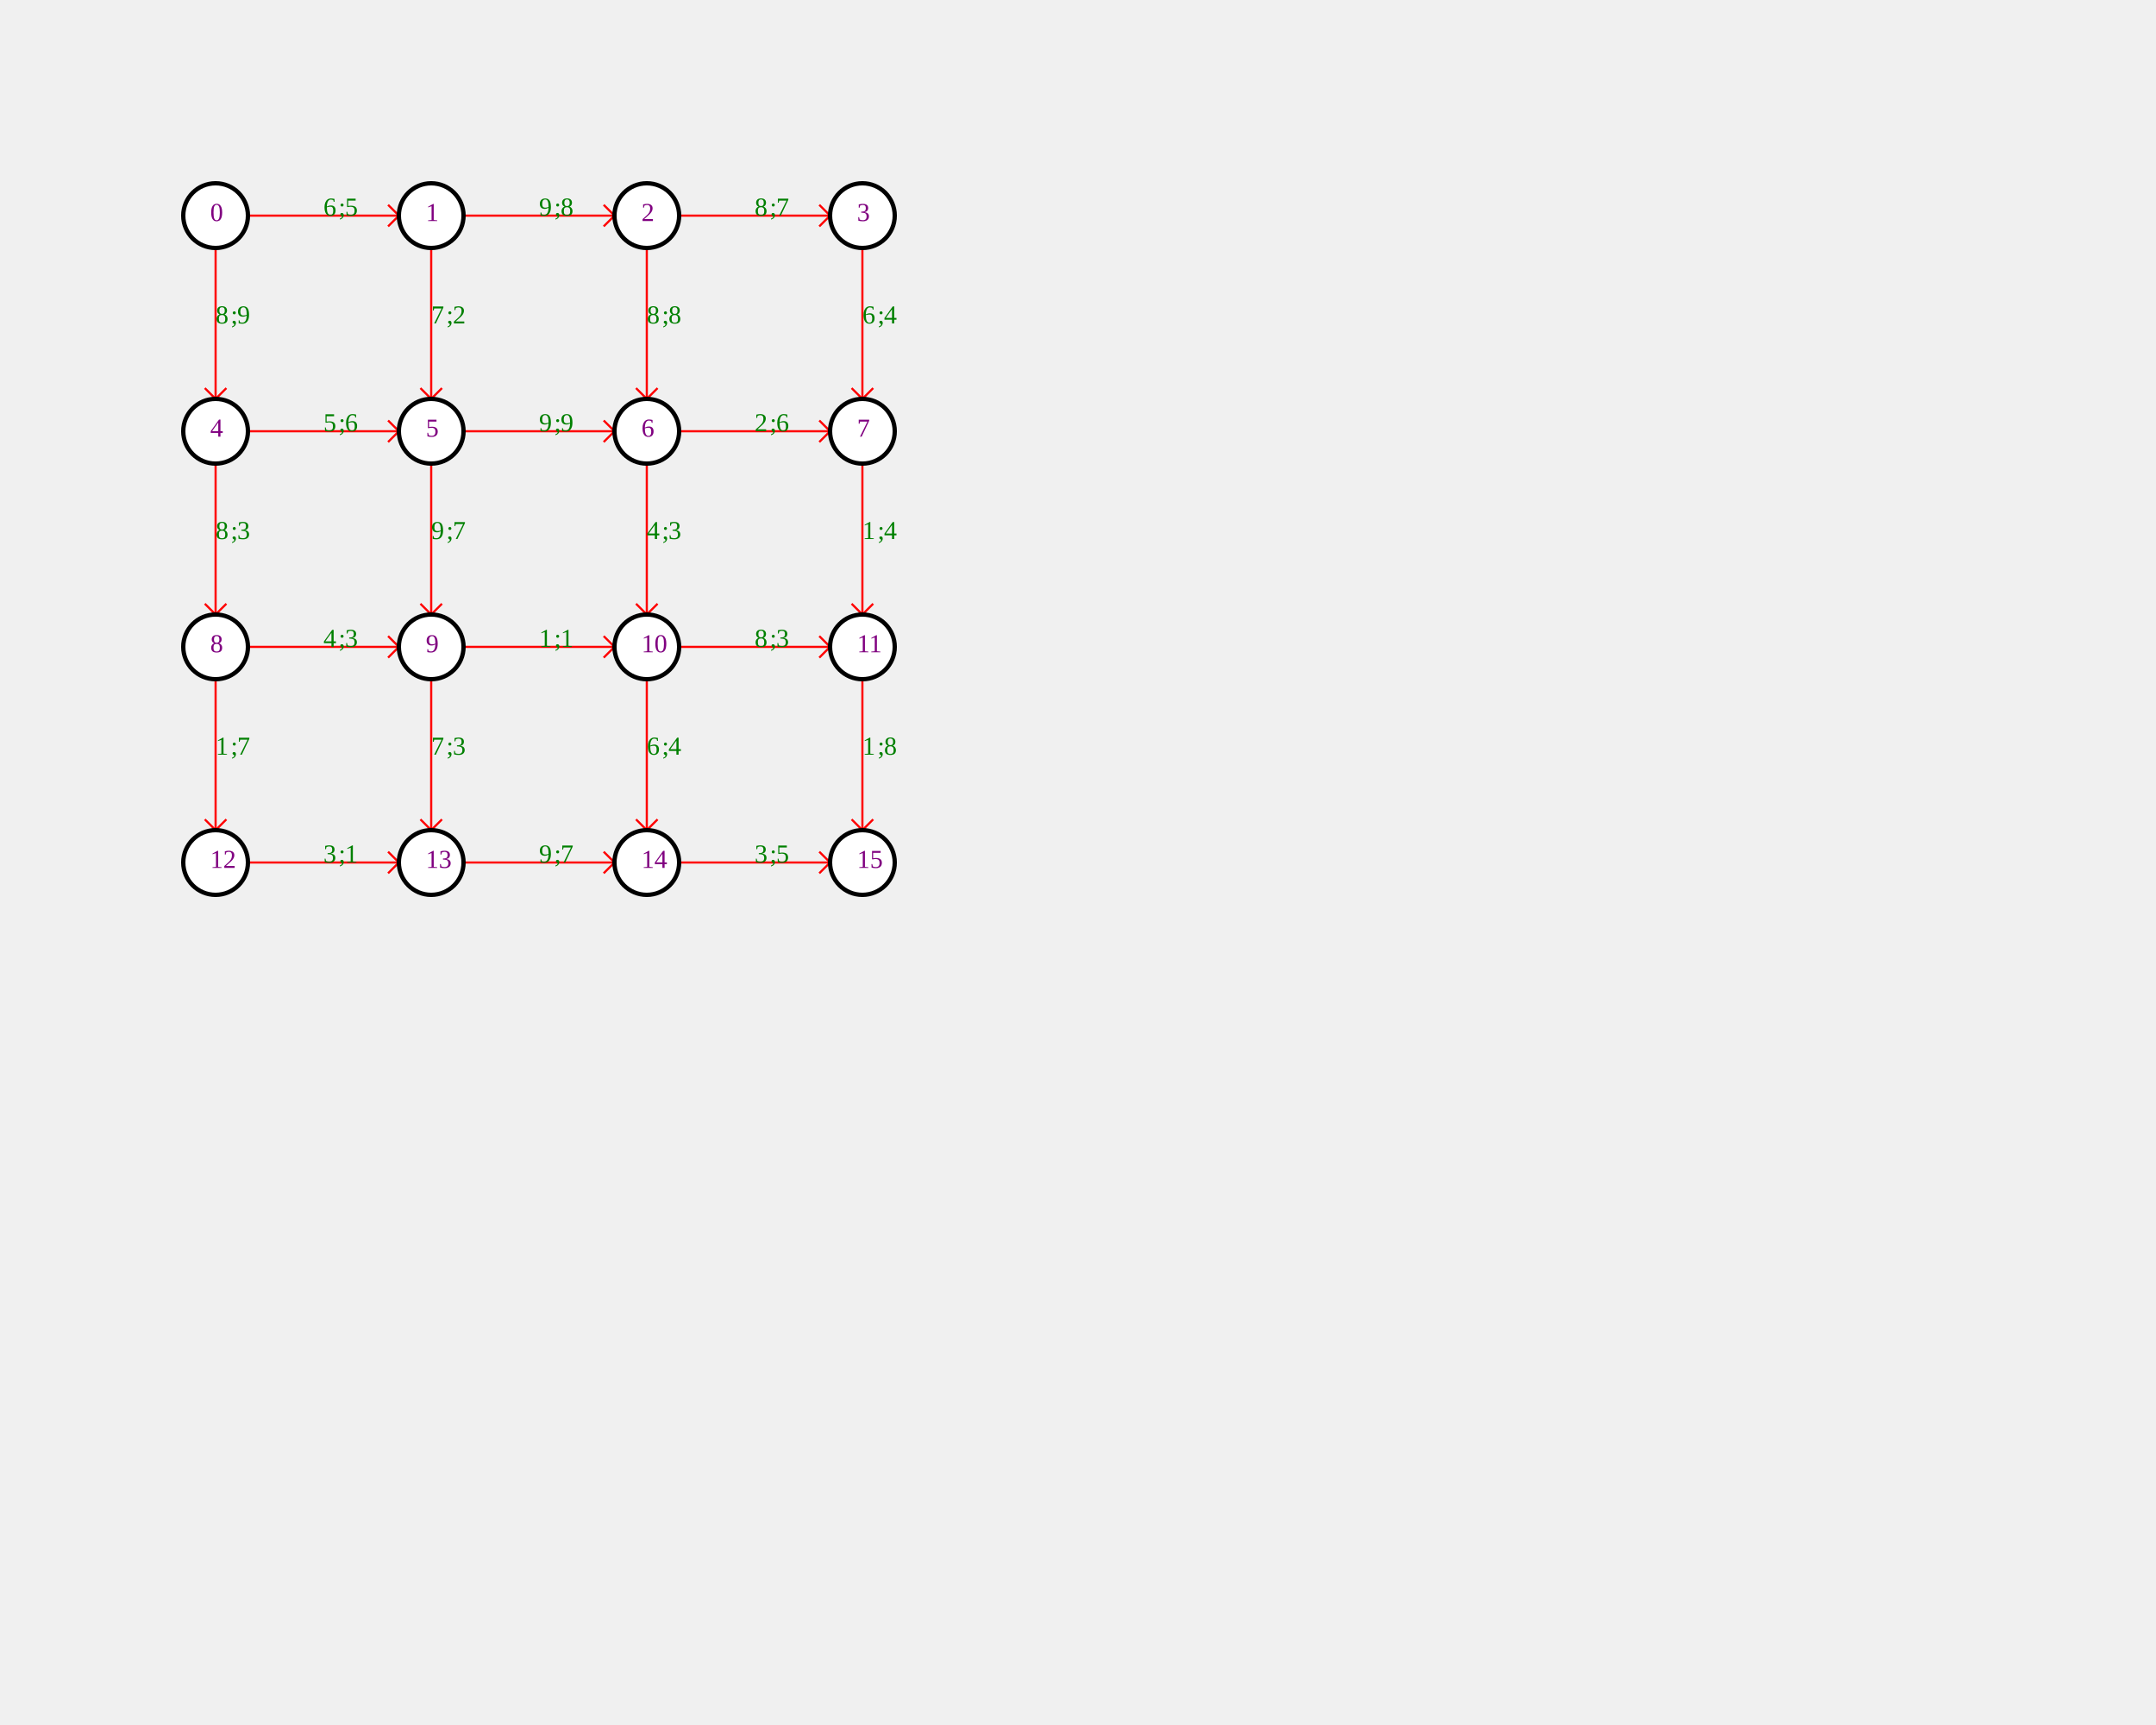
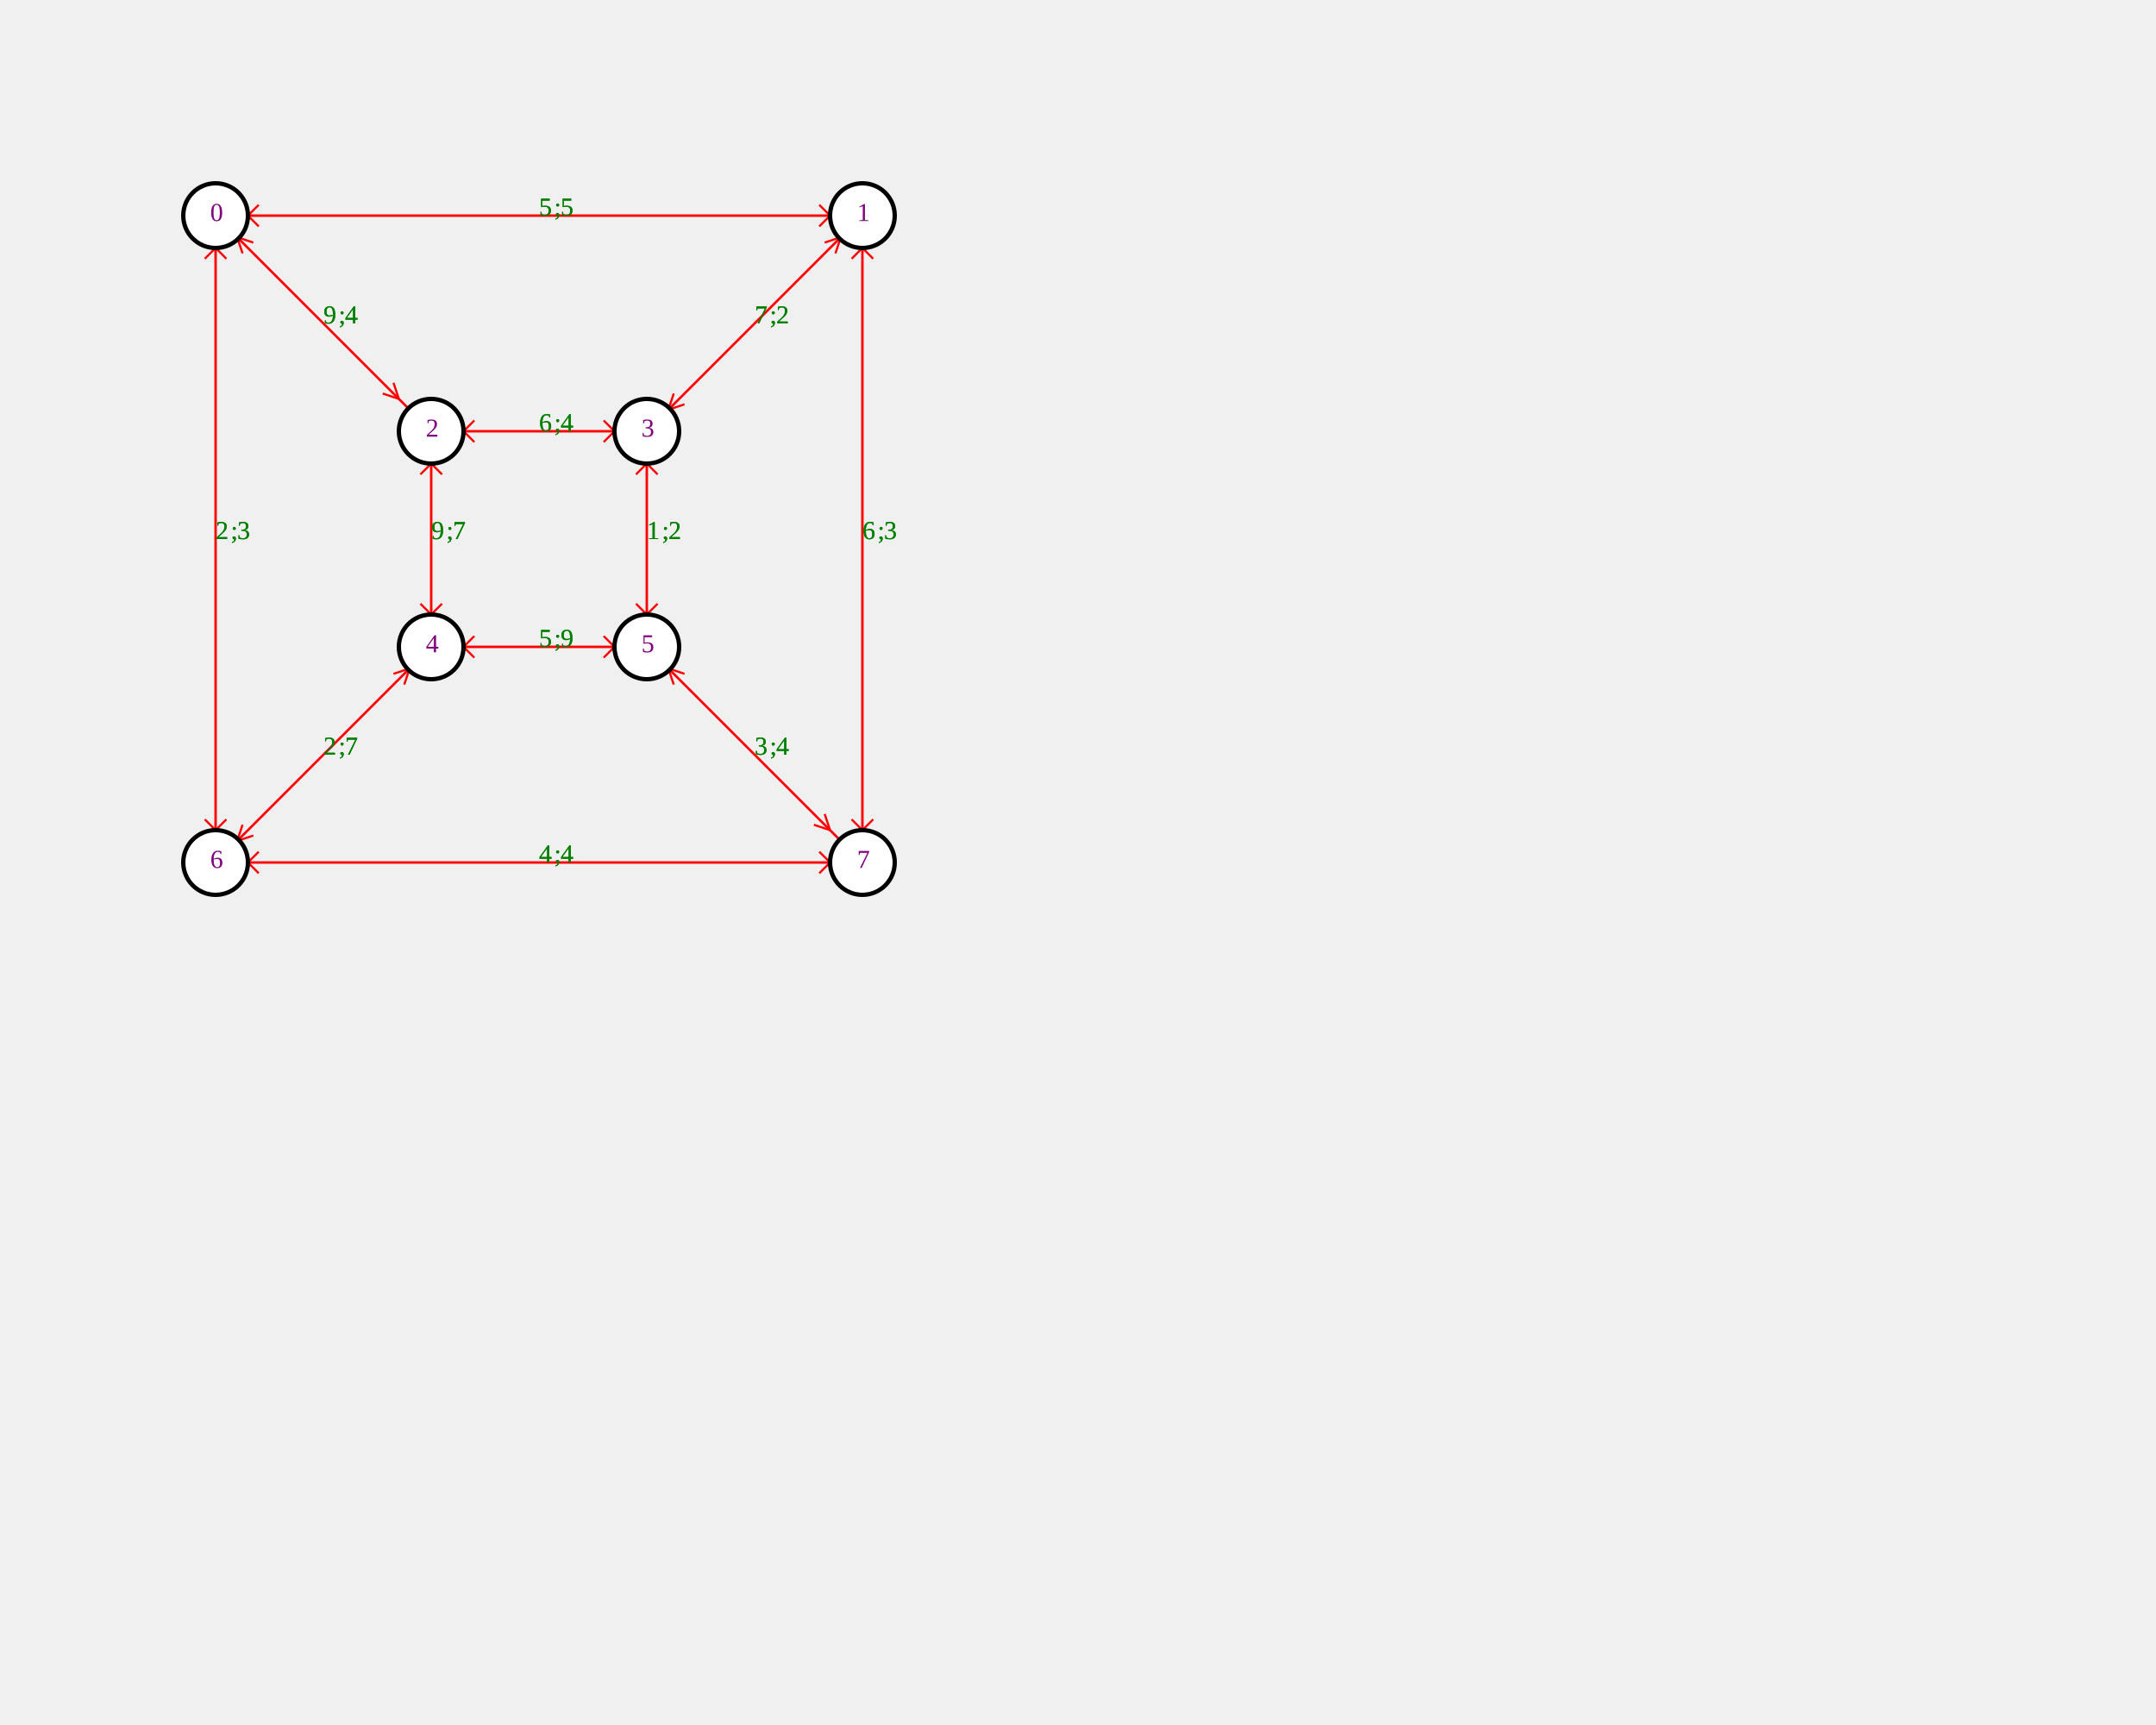
<svg xmlns="http://www.w3.org/2000/svg" version="1.1" width="1000" height="800">
-   <line x1="100" y1="100" x2="200" y2="100" stroke="red" />
-   <line x1="185" y1="100" x2="180" y2="105" stroke="red" />
-   <line x1="185" y1="100" x2="180" y2="95" stroke="red" />
-   <text x="150" y="100" fill="green">6</text>
-   <text x="157" y="100" fill="green">;</text>
-   <text x="160" y="100" fill="green">5</text>
-   <line x1="200" y1="100" x2="300" y2="100" stroke="red" />
-   <line x1="285" y1="100" x2="280" y2="105" stroke="red" />
-   <line x1="285" y1="100" x2="280" y2="95" stroke="red" />
-   <text x="250" y="100" fill="green">9</text>
-   <text x="257" y="100" fill="green">;</text>
-   <text x="260" y="100" fill="green">8</text>
-   <line x1="300" y1="100" x2="400" y2="100" stroke="red" />
+   <line x1="100" y1="100" x2="400" y2="100" stroke="red" />
  <line x1="385" y1="100" x2="380" y2="105" stroke="red" />
  <line x1="385" y1="100" x2="380" y2="95" stroke="red" />
-   <text x="350" y="100" fill="green">8</text>
-   <text x="357" y="100" fill="green">;</text>
-   <text x="360" y="100" fill="green">7</text>
-   <line x1="100" y1="200" x2="200" y2="200" stroke="red" />
-   <line x1="185" y1="200" x2="180" y2="205" stroke="red" />
-   <line x1="185" y1="200" x2="180" y2="195" stroke="red" />
-   <text x="150" y="200" fill="green">5</text>
-   <text x="157" y="200" fill="green">;</text>
-   <text x="160" y="200" fill="green">6</text>
+   <text x="250" y="100" fill="green">5</text>
+   <text x="257" y="100" fill="green">;</text>
+   <text x="260" y="100" fill="green">5</text>
+   <line x1="100" y1="100" x2="100" y2="400" stroke="red" />
+   <line x1="100" y1="385" x2="95" y2="380" stroke="red" />
+   <line x1="100" y1="385" x2="105" y2="380" stroke="red" />
+   <text x="100" y="250" fill="green">2</text>
+   <text x="107" y="250" fill="green">;</text>
+   <text x="110" y="250" fill="green">3</text>
+   <line x1="100" y1="100" x2="200" y2="200" stroke="red" />
+   <line x1="185" y1="185" x2="182.5" y2="177.5" stroke="red" />
+   <line x1="185" y1="185" x2="177.5" y2="182.5" stroke="red" />
+   <text x="150" y="150" fill="green">9</text>
+   <text x="157" y="150" fill="green">;</text>
+   <text x="160" y="150" fill="green">4</text>
  <line x1="200" y1="200" x2="300" y2="200" stroke="red" />
  <line x1="285" y1="200" x2="280" y2="205" stroke="red" />
  <line x1="285" y1="200" x2="280" y2="195" stroke="red" />
-   <text x="250" y="200" fill="green">9</text>
+   <text x="250" y="200" fill="green">6</text>
  <text x="257" y="200" fill="green">;</text>
-   <text x="260" y="200" fill="green">9</text>
-   <line x1="300" y1="200" x2="400" y2="200" stroke="red" />
-   <line x1="385" y1="200" x2="380" y2="205" stroke="red" />
-   <line x1="385" y1="200" x2="380" y2="195" stroke="red" />
-   <text x="350" y="200" fill="green">2</text>
-   <text x="357" y="200" fill="green">;</text>
-   <text x="360" y="200" fill="green">6</text>
-   <line x1="100" y1="300" x2="200" y2="300" stroke="red" />
-   <line x1="185" y1="300" x2="180" y2="305" stroke="red" />
-   <line x1="185" y1="300" x2="180" y2="295" stroke="red" />
-   <text x="150" y="300" fill="green">4</text>
-   <text x="157" y="300" fill="green">;</text>
-   <text x="160" y="300" fill="green">3</text>
-   <line x1="200" y1="300" x2="300" y2="300" stroke="red" />
-   <line x1="285" y1="300" x2="280" y2="305" stroke="red" />
-   <line x1="285" y1="300" x2="280" y2="295" stroke="red" />
-   <text x="250" y="300" fill="green">1</text>
-   <text x="257" y="300" fill="green">;</text>
-   <text x="260" y="300" fill="green">1</text>
-   <line x1="300" y1="300" x2="400" y2="300" stroke="red" />
-   <line x1="385" y1="300" x2="380" y2="305" stroke="red" />
-   <line x1="385" y1="300" x2="380" y2="295" stroke="red" />
-   <text x="350" y="300" fill="green">8</text>
-   <text x="357" y="300" fill="green">;</text>
-   <text x="360" y="300" fill="green">3</text>
-   <line x1="100" y1="400" x2="200" y2="400" stroke="red" />
-   <line x1="185" y1="400" x2="180" y2="405" stroke="red" />
-   <line x1="185" y1="400" x2="180" y2="395" stroke="red" />
-   <text x="150" y="400" fill="green">3</text>
-   <text x="157" y="400" fill="green">;</text>
-   <text x="160" y="400" fill="green">1</text>
-   <line x1="200" y1="400" x2="300" y2="400" stroke="red" />
-   <line x1="285" y1="400" x2="280" y2="405" stroke="red" />
-   <line x1="285" y1="400" x2="280" y2="395" stroke="red" />
-   <text x="250" y="400" fill="green">9</text>
-   <text x="257" y="400" fill="green">;</text>
-   <text x="260" y="400" fill="green">7</text>
-   <line x1="300" y1="400" x2="400" y2="400" stroke="red" />
-   <line x1="385" y1="400" x2="380" y2="405" stroke="red" />
-   <line x1="385" y1="400" x2="380" y2="395" stroke="red" />
-   <text x="350" y="400" fill="green">3</text>
-   <text x="357" y="400" fill="green">;</text>
-   <text x="360" y="400" fill="green">5</text>
-   <line x1="100" y1="100" x2="100" y2="200" stroke="red" />
-   <line x1="100" y1="185" x2="95" y2="180" stroke="red" />
-   <line x1="100" y1="185" x2="105" y2="180" stroke="red" />
-   <text x="100" y="150" fill="green">8</text>
-   <text x="107" y="150" fill="green">;</text>
-   <text x="110" y="150" fill="green">9</text>
-   <line x1="200" y1="100" x2="200" y2="200" stroke="red" />
-   <line x1="200" y1="185" x2="195" y2="180" stroke="red" />
-   <line x1="200" y1="185" x2="205" y2="180" stroke="red" />
-   <text x="200" y="150" fill="green">7</text>
-   <text x="207" y="150" fill="green">;</text>
-   <text x="210" y="150" fill="green">2</text>
-   <line x1="300" y1="100" x2="300" y2="200" stroke="red" />
-   <line x1="300" y1="185" x2="295" y2="180" stroke="red" />
-   <line x1="300" y1="185" x2="305" y2="180" stroke="red" />
-   <text x="300" y="150" fill="green">8</text>
-   <text x="307" y="150" fill="green">;</text>
-   <text x="310" y="150" fill="green">8</text>
-   <line x1="400" y1="100" x2="400" y2="200" stroke="red" />
-   <line x1="400" y1="185" x2="395" y2="180" stroke="red" />
-   <line x1="400" y1="185" x2="405" y2="180" stroke="red" />
-   <text x="400" y="150" fill="green">6</text>
-   <text x="407" y="150" fill="green">;</text>
-   <text x="410" y="150" fill="green">4</text>
-   <line x1="100" y1="200" x2="100" y2="300" stroke="red" />
-   <line x1="100" y1="285" x2="95" y2="280" stroke="red" />
-   <line x1="100" y1="285" x2="105" y2="280" stroke="red" />
-   <text x="100" y="250" fill="green">8</text>
-   <text x="107" y="250" fill="green">;</text>
-   <text x="110" y="250" fill="green">3</text>
+   <text x="260" y="200" fill="green">4</text>
+   <line x1="400" y1="100" x2="300" y2="200" stroke="red" />
+   <line x1="310" y1="190" x2="312.5" y2="182.5" stroke="red" />
+   <line x1="310" y1="190" x2="317.5" y2="187.5" stroke="red" />
+   <text x="350" y="150" fill="green">7</text>
+   <text x="357" y="150" fill="green">;</text>
+   <text x="360" y="150" fill="green">2</text>
+   <line x1="400" y1="100" x2="400" y2="400" stroke="red" />
+   <line x1="400" y1="385" x2="395" y2="380" stroke="red" />
+   <line x1="400" y1="385" x2="405" y2="380" stroke="red" />
+   <text x="400" y="250" fill="green">6</text>
+   <text x="407" y="250" fill="green">;</text>
+   <text x="410" y="250" fill="green">3</text>
  <line x1="200" y1="200" x2="200" y2="300" stroke="red" />
  <line x1="200" y1="285" x2="195" y2="280" stroke="red" />
  <line x1="200" y1="285" x2="205" y2="280" stroke="red" />
  <text x="200" y="250" fill="green">9</text>
  <text x="207" y="250" fill="green">;</text>
  <text x="210" y="250" fill="green">7</text>
  <line x1="300" y1="200" x2="300" y2="300" stroke="red" />
  <line x1="300" y1="285" x2="295" y2="280" stroke="red" />
  <line x1="300" y1="285" x2="305" y2="280" stroke="red" />
-   <text x="300" y="250" fill="green">4</text>
+   <text x="300" y="250" fill="green">1</text>
  <text x="307" y="250" fill="green">;</text>
-   <text x="310" y="250" fill="green">3</text>
-   <line x1="400" y1="200" x2="400" y2="300" stroke="red" />
-   <line x1="400" y1="285" x2="395" y2="280" stroke="red" />
-   <line x1="400" y1="285" x2="405" y2="280" stroke="red" />
-   <text x="400" y="250" fill="green">1</text>
+   <text x="310" y="250" fill="green">2</text>
+   <line x1="200" y1="300" x2="100" y2="400" stroke="red" />
+   <line x1="110" y1="390" x2="112.5" y2="382.5" stroke="red" />
+   <line x1="110" y1="390" x2="117.5" y2="387.5" stroke="red" />
+   <text x="150" y="350" fill="green">2</text>
+   <text x="157" y="350" fill="green">;</text>
+   <text x="160" y="350" fill="green">7</text>
+   <line x1="200" y1="300" x2="300" y2="300" stroke="red" />
+   <line x1="285" y1="300" x2="280" y2="305" stroke="red" />
+   <line x1="285" y1="300" x2="280" y2="295" stroke="red" />
+   <text x="250" y="300" fill="green">5</text>
+   <text x="257" y="300" fill="green">;</text>
+   <text x="260" y="300" fill="green">9</text>
+   <line x1="300" y1="300" x2="400" y2="400" stroke="red" />
+   <line x1="385" y1="385" x2="382.5" y2="377.5" stroke="red" />
+   <line x1="385" y1="385" x2="377.5" y2="382.5" stroke="red" />
+   <text x="350" y="350" fill="green">3</text>
+   <text x="357" y="350" fill="green">;</text>
+   <text x="360" y="350" fill="green">4</text>
+   <line x1="100" y1="400" x2="400" y2="400" stroke="red" />
+   <line x1="385" y1="400" x2="380" y2="405" stroke="red" />
+   <line x1="385" y1="400" x2="380" y2="395" stroke="red" />
+   <text x="250" y="400" fill="green">4</text>
+   <text x="257" y="400" fill="green">;</text>
+   <text x="260" y="400" fill="green">4</text>
+   <line x1="400" y1="100" x2="100" y2="100" stroke="red" />
+   <line x1="115" y1="100" x2="120" y2="95" stroke="red" />
+   <line x1="115" y1="100" x2="120" y2="105" stroke="red" />
+   <text x="250" y="100" fill="green">5</text>
+   <text x="257" y="100" fill="green">;</text>
+   <text x="260" y="100" fill="green">5</text>
+   <line x1="100" y1="400" x2="100" y2="100" stroke="red" />
+   <line x1="100" y1="115" x2="95" y2="120" stroke="red" />
+   <line x1="100" y1="115" x2="105" y2="120" stroke="red" />
+   <text x="100" y="250" fill="green">2</text>
+   <text x="107" y="250" fill="green">;</text>
+   <text x="110" y="250" fill="green">3</text>
+   <line x1="200" y1="200" x2="100" y2="100" stroke="red" />
+   <line x1="110" y1="110" x2="112.5" y2="117.5" stroke="red" />
+   <line x1="110" y1="110" x2="117.5" y2="112.5" stroke="red" />
+   <text x="150" y="150" fill="green">9</text>
+   <text x="157" y="150" fill="green">;</text>
+   <text x="160" y="150" fill="green">4</text>
+   <line x1="300" y1="200" x2="200" y2="200" stroke="red" />
+   <line x1="215" y1="200" x2="220" y2="195" stroke="red" />
+   <line x1="215" y1="200" x2="220" y2="205" stroke="red" />
+   <text x="250" y="200" fill="green">6</text>
+   <text x="257" y="200" fill="green">;</text>
+   <text x="260" y="200" fill="green">4</text>
+   <line x1="300" y1="200" x2="400" y2="100" stroke="red" />
+   <line x1="390" y1="110" x2="382.5" y2="112.5" stroke="red" />
+   <line x1="390" y1="110" x2="387.5" y2="117.5" stroke="red" />
+   <text x="350" y="150" fill="green">7</text>
+   <text x="357" y="150" fill="green">;</text>
+   <text x="360" y="150" fill="green">2</text>
+   <line x1="400" y1="400" x2="400" y2="100" stroke="red" />
+   <line x1="400" y1="115" x2="395" y2="120" stroke="red" />
+   <line x1="400" y1="115" x2="405" y2="120" stroke="red" />
+   <text x="400" y="250" fill="green">6</text>
  <text x="407" y="250" fill="green">;</text>
-   <text x="410" y="250" fill="green">4</text>
-   <line x1="100" y1="300" x2="100" y2="400" stroke="red" />
-   <line x1="100" y1="385" x2="95" y2="380" stroke="red" />
-   <line x1="100" y1="385" x2="105" y2="380" stroke="red" />
-   <text x="100" y="350" fill="green">1</text>
-   <text x="107" y="350" fill="green">;</text>
-   <text x="110" y="350" fill="green">7</text>
-   <line x1="200" y1="300" x2="200" y2="400" stroke="red" />
-   <line x1="200" y1="385" x2="195" y2="380" stroke="red" />
-   <line x1="200" y1="385" x2="205" y2="380" stroke="red" />
-   <text x="200" y="350" fill="green">7</text>
-   <text x="207" y="350" fill="green">;</text>
-   <text x="210" y="350" fill="green">3</text>
-   <line x1="300" y1="300" x2="300" y2="400" stroke="red" />
-   <line x1="300" y1="385" x2="295" y2="380" stroke="red" />
-   <line x1="300" y1="385" x2="305" y2="380" stroke="red" />
-   <text x="300" y="350" fill="green">6</text>
-   <text x="307" y="350" fill="green">;</text>
-   <text x="310" y="350" fill="green">4</text>
-   <line x1="400" y1="300" x2="400" y2="400" stroke="red" />
-   <line x1="400" y1="385" x2="395" y2="380" stroke="red" />
-   <line x1="400" y1="385" x2="405" y2="380" stroke="red" />
-   <text x="400" y="350" fill="green">1</text>
-   <text x="407" y="350" fill="green">;</text>
-   <text x="410" y="350" fill="green">8</text>
+   <text x="410" y="250" fill="green">3</text>
+   <line x1="200" y1="300" x2="200" y2="200" stroke="red" />
+   <line x1="200" y1="215" x2="195" y2="220" stroke="red" />
+   <line x1="200" y1="215" x2="205" y2="220" stroke="red" />
+   <text x="200" y="250" fill="green">9</text>
+   <text x="207" y="250" fill="green">;</text>
+   <text x="210" y="250" fill="green">7</text>
+   <line x1="300" y1="300" x2="300" y2="200" stroke="red" />
+   <line x1="300" y1="215" x2="295" y2="220" stroke="red" />
+   <line x1="300" y1="215" x2="305" y2="220" stroke="red" />
+   <text x="300" y="250" fill="green">1</text>
+   <text x="307" y="250" fill="green">;</text>
+   <text x="310" y="250" fill="green">2</text>
+   <line x1="100" y1="400" x2="200" y2="300" stroke="red" />
+   <line x1="190" y1="310" x2="182.5" y2="312.5" stroke="red" />
+   <line x1="190" y1="310" x2="187.5" y2="317.5" stroke="red" />
+   <text x="150" y="350" fill="green">2</text>
+   <text x="157" y="350" fill="green">;</text>
+   <text x="160" y="350" fill="green">7</text>
+   <line x1="300" y1="300" x2="200" y2="300" stroke="red" />
+   <line x1="215" y1="300" x2="220" y2="295" stroke="red" />
+   <line x1="215" y1="300" x2="220" y2="305" stroke="red" />
+   <text x="250" y="300" fill="green">5</text>
+   <text x="257" y="300" fill="green">;</text>
+   <text x="260" y="300" fill="green">9</text>
+   <line x1="400" y1="400" x2="300" y2="300" stroke="red" />
+   <line x1="310" y1="310" x2="312.5" y2="317.5" stroke="red" />
+   <line x1="310" y1="310" x2="317.5" y2="312.5" stroke="red" />
+   <text x="350" y="350" fill="green">3</text>
+   <text x="357" y="350" fill="green">;</text>
+   <text x="360" y="350" fill="green">4</text>
+   <line x1="400" y1="400" x2="100" y2="400" stroke="red" />
+   <line x1="115" y1="400" x2="120" y2="395" stroke="red" />
+   <line x1="115" y1="400" x2="120" y2="405" stroke="red" />
+   <text x="250" y="400" fill="green">4</text>
+   <text x="257" y="400" fill="green">;</text>
+   <text x="260" y="400" fill="green">4</text>
  <circle cx="100" cy="100" r="15" fill="white" />
  <circle cx="100" cy="100" r="15" fill="none" stroke="black" stroke-width="2" />
  <text x="97.5" y="102.5" fill="purple">0</text>
-   <circle cx="200" cy="100" r="15" fill="white" />
-   <circle cx="200" cy="100" r="15" fill="none" stroke="black" stroke-width="2" />
-   <text x="197.5" y="102.5" fill="purple">1</text>
-   <circle cx="300" cy="100" r="15" fill="white" />
-   <circle cx="300" cy="100" r="15" fill="none" stroke="black" stroke-width="2" />
-   <text x="297.5" y="102.5" fill="purple">2</text>
  <circle cx="400" cy="100" r="15" fill="white" />
  <circle cx="400" cy="100" r="15" fill="none" stroke="black" stroke-width="2" />
-   <text x="397.5" y="102.5" fill="purple">3</text>
-   <circle cx="100" cy="200" r="15" fill="white" />
-   <circle cx="100" cy="200" r="15" fill="none" stroke="black" stroke-width="2" />
-   <text x="97.5" y="202.5" fill="purple">4</text>
+   <text x="397.5" y="102.5" fill="purple">1</text>
  <circle cx="200" cy="200" r="15" fill="white" />
  <circle cx="200" cy="200" r="15" fill="none" stroke="black" stroke-width="2" />
-   <text x="197.5" y="202.5" fill="purple">5</text>
+   <text x="197.5" y="202.5" fill="purple">2</text>
  <circle cx="300" cy="200" r="15" fill="white" />
  <circle cx="300" cy="200" r="15" fill="none" stroke="black" stroke-width="2" />
-   <text x="297.5" y="202.5" fill="purple">6</text>
-   <circle cx="400" cy="200" r="15" fill="white" />
-   <circle cx="400" cy="200" r="15" fill="none" stroke="black" stroke-width="2" />
-   <text x="397.5" y="202.5" fill="purple">7</text>
-   <circle cx="100" cy="300" r="15" fill="white" />
-   <circle cx="100" cy="300" r="15" fill="none" stroke="black" stroke-width="2" />
-   <text x="97.5" y="302.5" fill="purple">8</text>
+   <text x="297.5" y="202.5" fill="purple">3</text>
  <circle cx="200" cy="300" r="15" fill="white" />
  <circle cx="200" cy="300" r="15" fill="none" stroke="black" stroke-width="2" />
-   <text x="197.5" y="302.5" fill="purple">9</text>
+   <text x="197.5" y="302.5" fill="purple">4</text>
  <circle cx="300" cy="300" r="15" fill="white" />
  <circle cx="300" cy="300" r="15" fill="none" stroke="black" stroke-width="2" />
-   <text x="297.5" y="302.5" fill="purple">10</text>
-   <circle cx="400" cy="300" r="15" fill="white" />
-   <circle cx="400" cy="300" r="15" fill="none" stroke="black" stroke-width="2" />
-   <text x="397.5" y="302.5" fill="purple">11</text>
+   <text x="297.5" y="302.5" fill="purple">5</text>
  <circle cx="100" cy="400" r="15" fill="white" />
  <circle cx="100" cy="400" r="15" fill="none" stroke="black" stroke-width="2" />
-   <text x="97.5" y="402.5" fill="purple">12</text>
-   <circle cx="200" cy="400" r="15" fill="white" />
-   <circle cx="200" cy="400" r="15" fill="none" stroke="black" stroke-width="2" />
-   <text x="197.5" y="402.5" fill="purple">13</text>
-   <circle cx="300" cy="400" r="15" fill="white" />
-   <circle cx="300" cy="400" r="15" fill="none" stroke="black" stroke-width="2" />
-   <text x="297.5" y="402.5" fill="purple">14</text>
+   <text x="97.5" y="402.5" fill="purple">6</text>
  <circle cx="400" cy="400" r="15" fill="white" />
  <circle cx="400" cy="400" r="15" fill="none" stroke="black" stroke-width="2" />
-   <text x="397.5" y="402.5" fill="purple">15</text>
+   <text x="397.5" y="402.5" fill="purple">7</text>
</svg>
